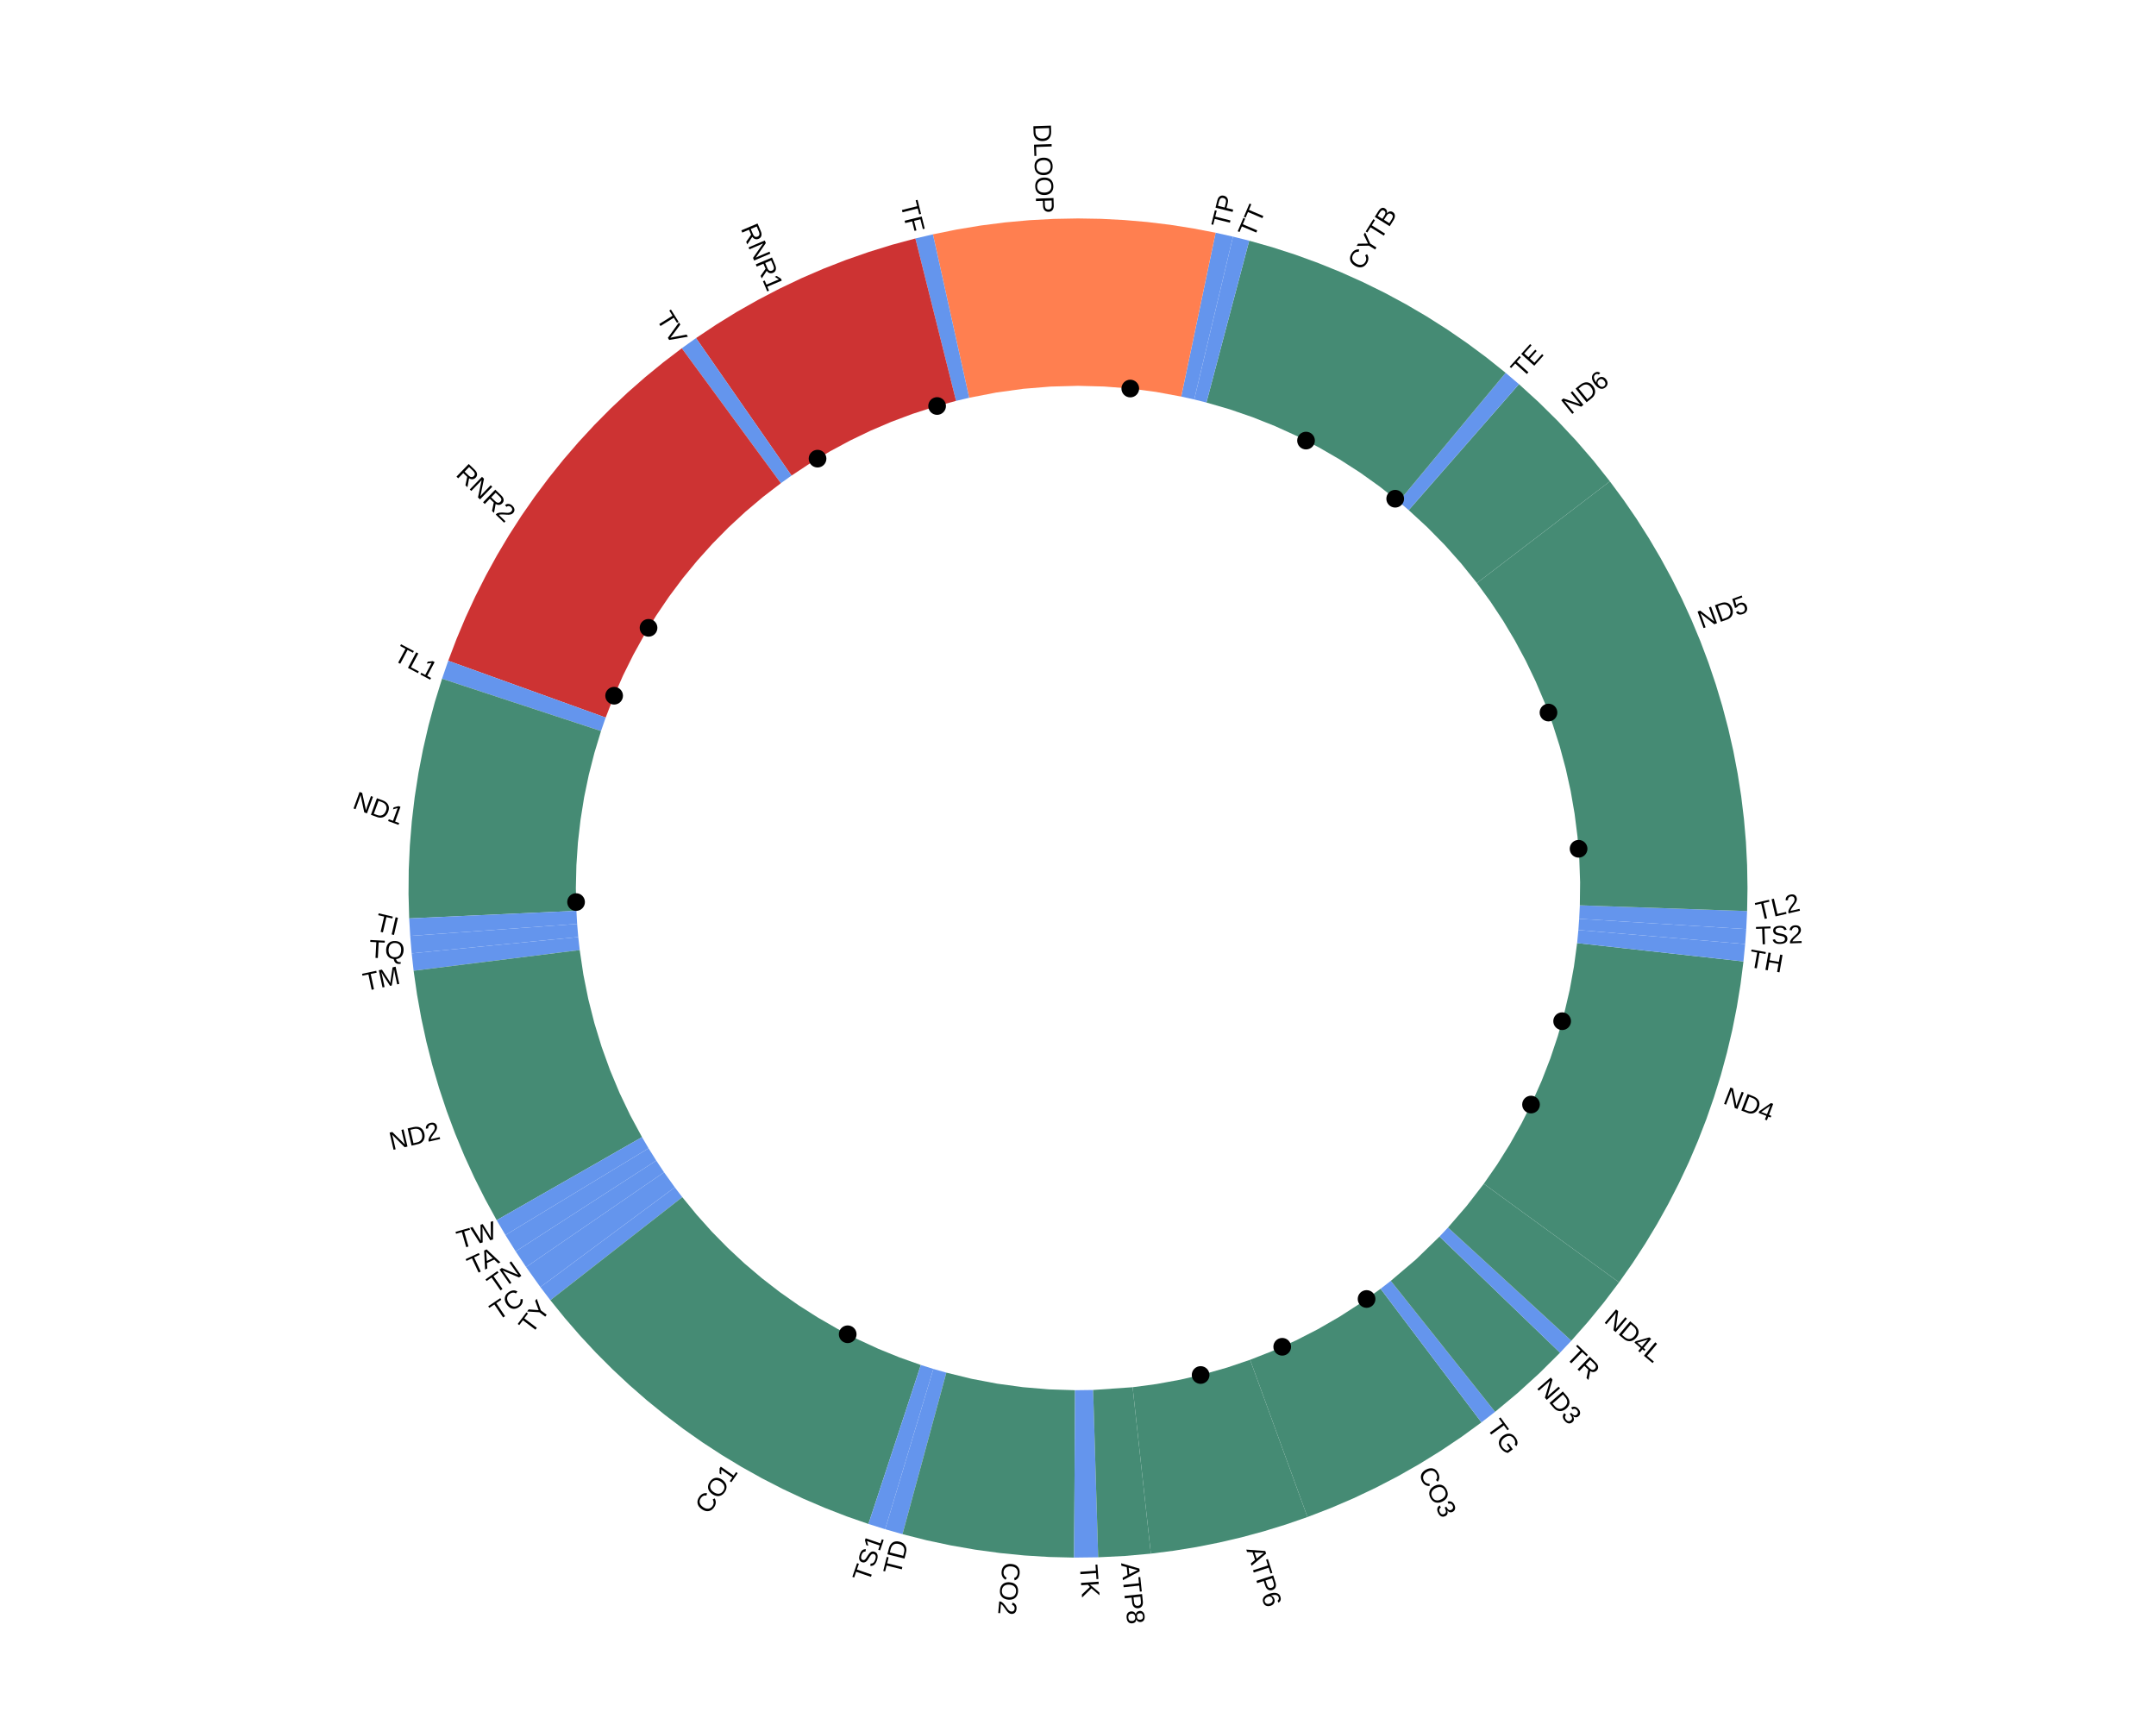
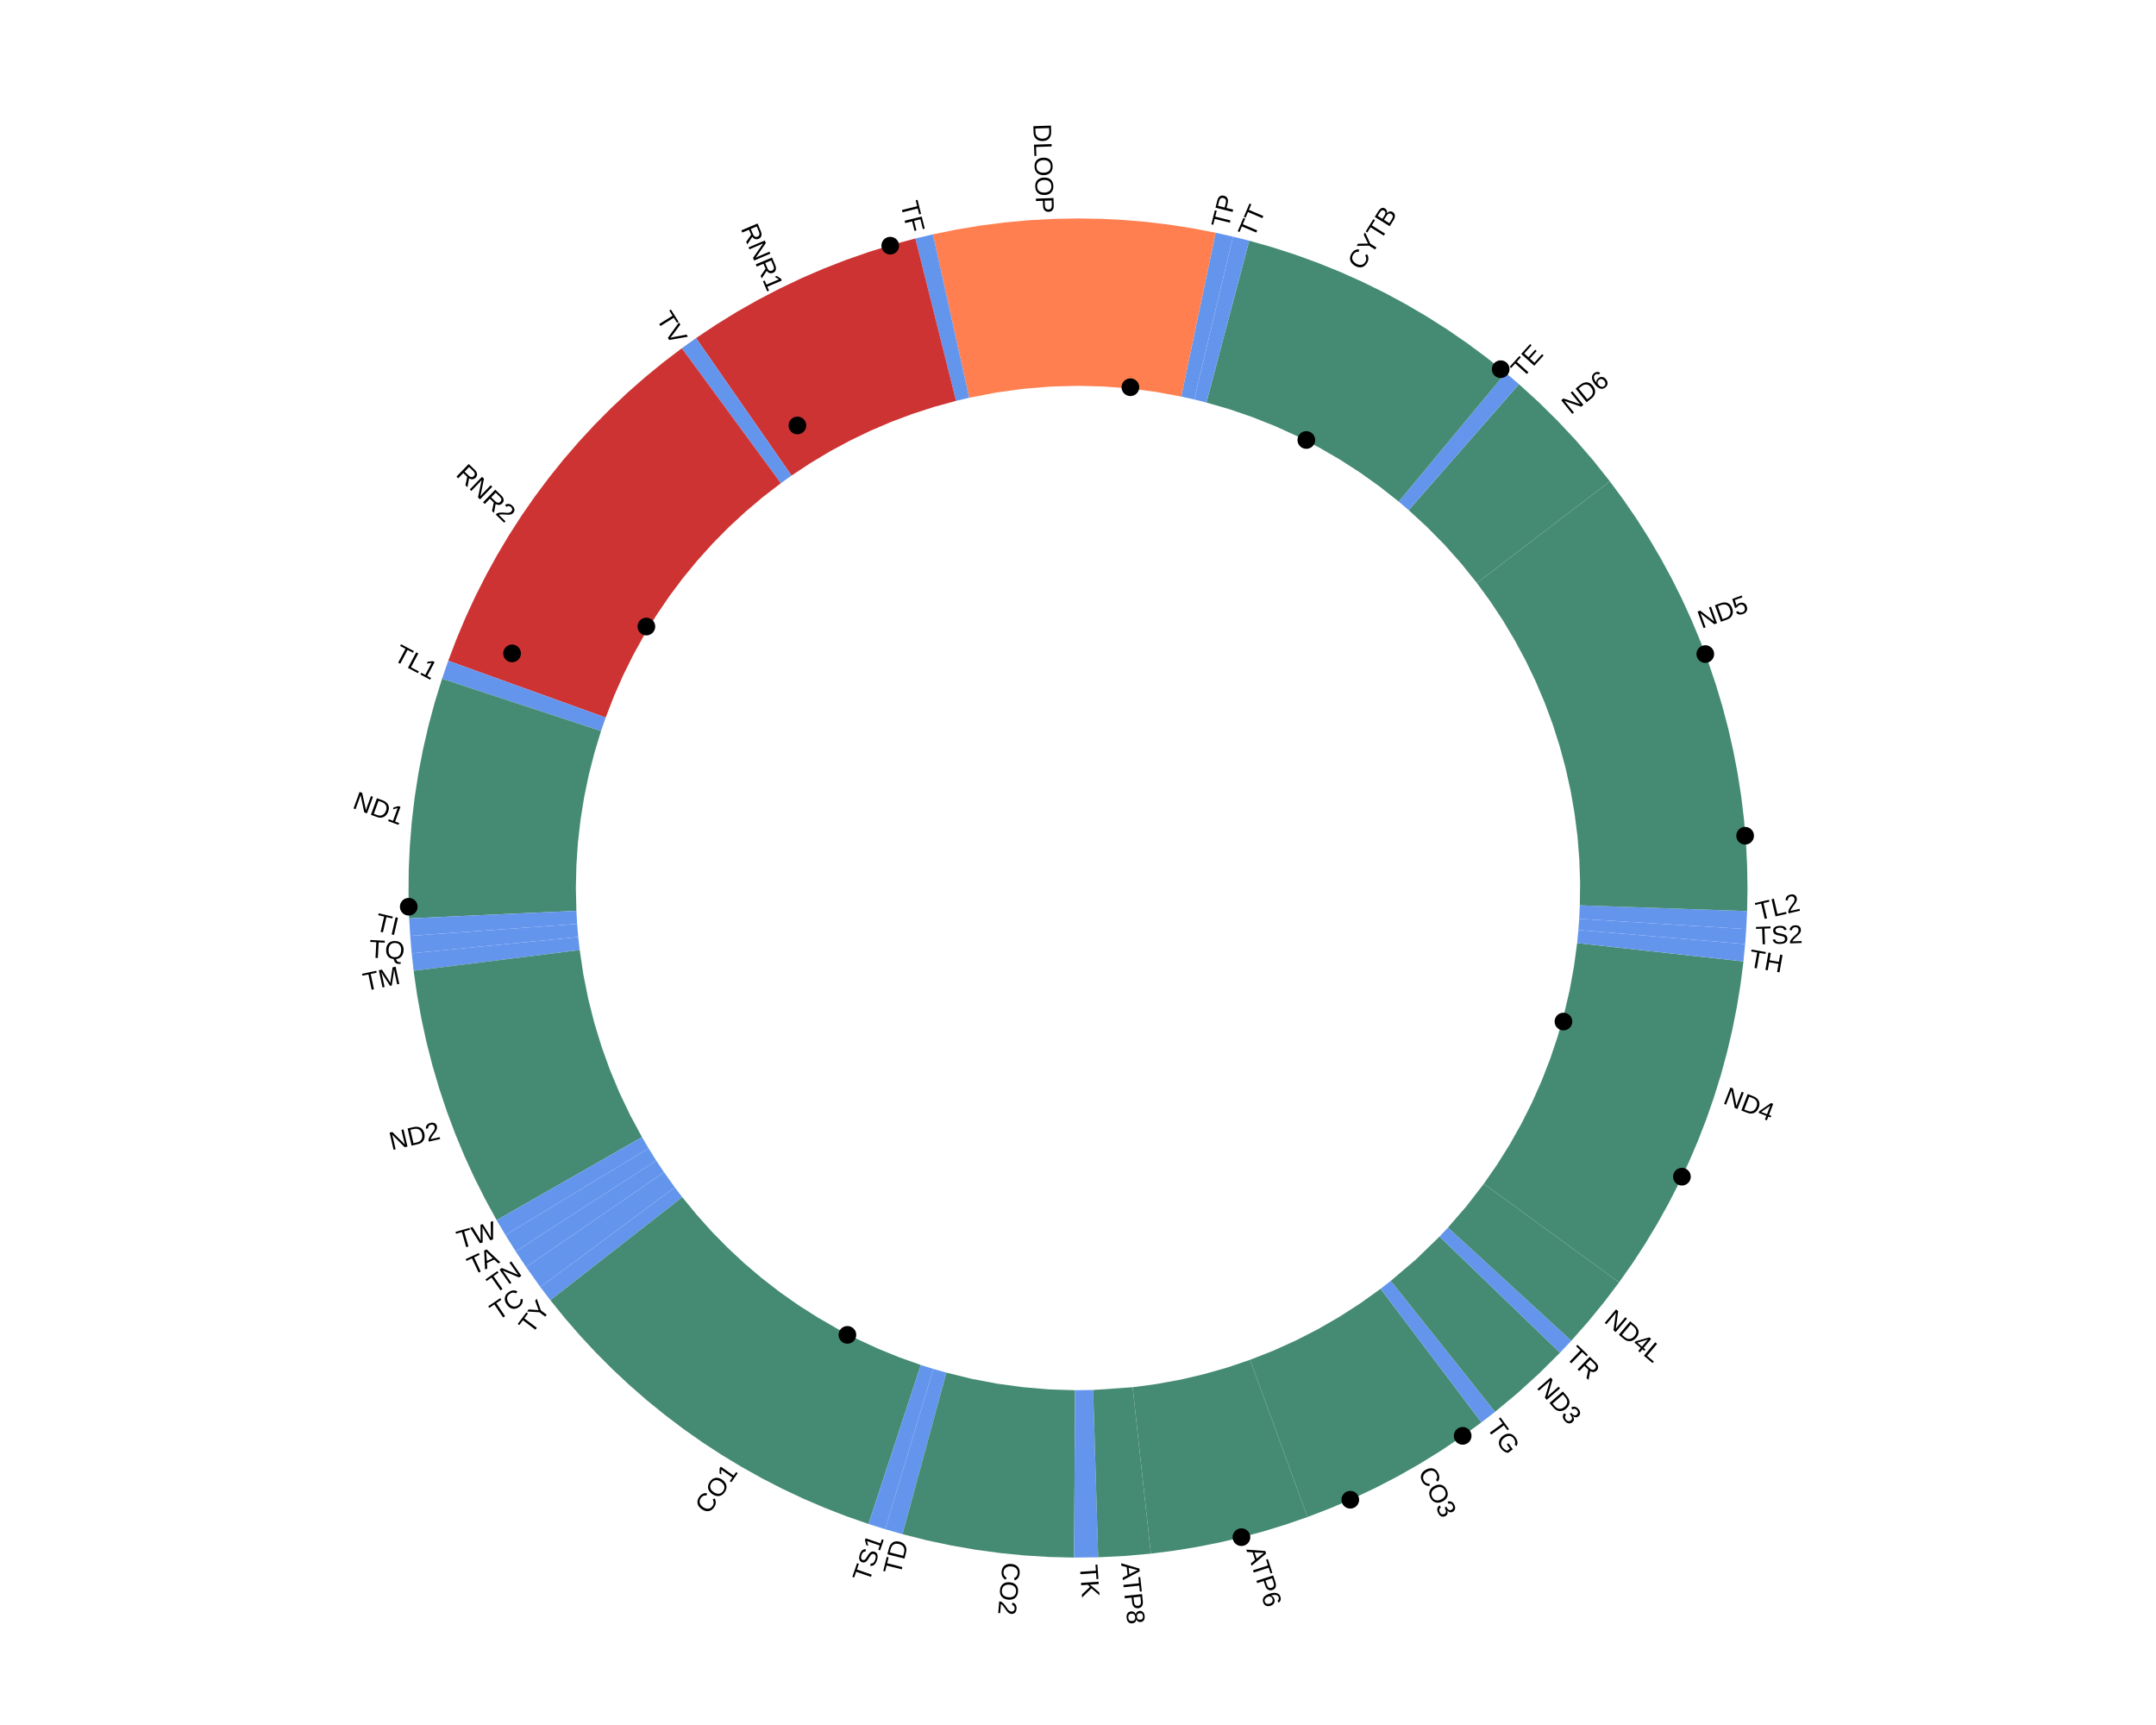
<svg xmlns="http://www.w3.org/2000/svg" viewBox="0 0 720.00 576.00">
  <defs>
    <style type="text/css">
    line, polyline, polygon, path, rect, circle {
      fill: none;
      stroke: #000000;
      stroke-linecap: round;
      stroke-linejoin: round;
      stroke-miterlimit: 10.00;
    }
  </style>
  </defs>
  <rect width="100%" height="100%" style="stroke: none; fill: #FFFFFF;" />
  <defs>
    <clipPath id="cpODAuNTJ8NjM5LjQ4fDU3Ni4wMHwxNy4wNA==">
      <rect x="80.52" y="17.04" width="558.96" height="558.96" />
    </clipPath>
  </defs>
  <polygon points="323.66,132.82 321.93,125.02 320.20,117.23 318.47,109.43 316.74,101.64 315.01,93.84 313.28,86.05 311.55,78.25 319.53,76.63 327.56,75.30 335.63,74.27 343.74,73.53 351.86,73.09 360.00,72.94 360.00,80.92 360.00,88.91 360.00,96.89 360.00,104.88 360.00,112.86 360.00,120.85 360.00,128.83 350.85,129.08 341.72,129.83 332.65,131.08 323.66,132.82 " style="stroke-width: 1.07; stroke: none; fill: #FF7F50;" clip-path="url(#cpODAuNTJ8NjM5LjQ4fDU3Ni4wMHwxNy4wNA==)" />
  <polygon points="319.27,133.86 317.33,126.11 315.39,118.36 313.45,110.62 311.51,102.87 309.57,95.13 307.63,87.38 305.69,79.63 311.55,78.25 313.28,86.05 315.01,93.84 316.74,101.64 318.47,109.43 320.20,117.23 321.93,125.02 323.66,132.82 319.27,133.86 " style="stroke-width: 1.07; stroke: none; fill: #6495ED;" clip-path="url(#cpODAuNTJ8NjM5LjQ4fDU3Ni4wMHwxNy4wNA==)" />
  <polygon points="264.33,158.80 259.78,152.24 255.22,145.68 250.67,139.13 246.11,132.57 241.56,126.01 237.00,119.45 232.44,112.89 239.17,108.40 246.05,104.15 253.09,100.16 260.26,96.42 267.56,92.94 274.98,89.73 282.52,86.79 290.16,84.13 297.88,81.74 305.69,79.63 307.63,87.38 309.57,95.13 311.51,102.87 313.45,110.62 315.39,118.36 317.33,126.11 319.27,133.86 311.96,135.86 304.74,138.20 297.64,140.86 290.67,143.84 283.84,147.13 277.16,150.72 270.66,154.62 264.33,158.80 " style="stroke-width: 1.07; stroke: none; fill: #CD3333;" clip-path="url(#cpODAuNTJ8NjM5LjQ4fDU3Ni4wMHwxNy4wNA==)" />
  <polygon points="260.76,161.35 256.04,154.91 251.31,148.48 246.59,142.04 241.86,135.60 237.14,129.17 232.41,122.73 227.68,116.29 232.44,112.89 237.00,119.45 241.56,126.01 246.11,132.57 250.67,139.13 255.22,145.68 259.78,152.24 264.33,158.80 260.76,161.35 " style="stroke-width: 1.07; stroke: none; fill: #6495ED;" clip-path="url(#cpODAuNTJ8NjM5LjQ4fDU3Ni4wMHwxNy4wNA==)" />
  <polygon points="202.27,239.60 194.76,236.89 187.25,234.18 179.74,231.47 172.22,228.76 164.71,226.05 157.20,223.34 149.69,220.63 152.46,213.36 155.47,206.20 158.74,199.14 162.25,192.20 165.99,185.39 169.97,178.71 174.18,172.17 178.62,165.79 183.28,159.56 188.14,153.50 193.22,147.61 198.50,141.90 203.97,136.38 209.63,131.05 215.48,125.92 221.50,121.00 227.68,116.29 232.41,122.73 237.14,129.17 241.86,135.60 246.59,142.04 251.31,148.48 256.04,154.91 260.76,161.35 254.72,166.00 248.90,170.92 243.30,176.10 237.95,181.53 232.85,187.20 228.01,193.09 223.44,199.20 219.16,205.51 215.17,212.01 211.48,218.68 208.09,225.51 205.02,232.49 202.27,239.60 " style="stroke-width: 1.07; stroke: none; fill: #CD3333;" clip-path="url(#cpODAuNTJ8NjM5LjQ4fDU3Ni4wMHwxNy4wNA==)" />
  <polygon points="200.71,244.11 193.13,241.61 185.54,239.12 177.96,236.62 170.37,234.13 162.79,231.63 155.20,229.14 147.62,226.64 149.69,220.63 157.20,223.34 164.71,226.05 172.22,228.76 179.74,231.47 187.25,234.18 194.76,236.89 202.27,239.60 200.71,244.11 " style="stroke-width: 1.07; stroke: none; fill: #6495ED;" clip-path="url(#cpODAuNTJ8NjM5LjQ4fDU3Ni4wMHwxNy4wNA==)" />
  <polygon points="192.49,304.13 184.51,304.50 176.53,304.86 168.55,305.22 160.58,305.58 152.60,305.95 144.62,306.31 136.65,306.67 136.43,298.55 136.50,290.43 136.87,282.32 137.53,274.22 138.49,266.16 139.74,258.13 141.28,250.16 143.11,242.24 145.22,234.40 147.62,226.64 155.20,229.14 162.79,231.63 170.37,234.13 177.96,236.62 185.54,239.12 193.13,241.61 200.71,244.11 198.50,251.40 196.62,258.77 195.07,266.23 193.87,273.75 193.00,281.31 192.49,288.91 192.31,296.52 192.49,304.13 " style="stroke-width: 1.07; stroke: none; fill: #458B74;" clip-path="url(#cpODAuNTJ8NjM5LjQ4fDU3Ni4wMHwxNy4wNA==)" />
  <polygon points="192.74,308.51 184.78,309.08 176.81,309.66 168.85,310.23 160.88,310.80 152.92,311.37 144.95,311.94 136.99,312.51 136.65,306.67 144.62,306.31 152.60,305.95 160.58,305.58 168.55,305.22 176.53,304.86 184.51,304.50 192.49,304.13 192.74,308.51 " style="stroke-width: 1.07; stroke: none; fill: #6495ED;" clip-path="url(#cpODAuNTJ8NjM5LjQ4fDU3Ni4wMHwxNy4wNA==)" />
  <polygon points="193.11,312.89 185.17,313.66 177.22,314.44 169.27,315.22 161.32,316.00 153.38,316.78 145.43,317.56 137.48,318.34 136.99,312.51 144.95,311.94 152.92,311.37 160.88,310.80 168.85,310.23 176.81,309.66 184.78,309.08 192.74,308.51 193.11,312.89 " style="stroke-width: 1.07; stroke: none; fill: #6495ED;" clip-path="url(#cpODAuNTJ8NjM5LjQ4fDU3Ni4wMHwxNy4wNA==)" />
  <polygon points="193.60,317.25 185.67,318.23 177.75,319.22 169.83,320.21 161.90,321.19 153.98,322.18 146.05,323.17 138.13,324.15 137.48,318.34 145.43,317.56 153.38,316.78 161.32,316.00 169.27,315.22 177.22,314.44 185.17,313.66 193.11,312.89 193.60,317.25 " style="stroke-width: 1.07; stroke: none; fill: #6495ED;" clip-path="url(#cpODAuNTJ8NjM5LjQ4fDU3Ni4wMHwxNy4wNA==)" />
  <polygon points="214.40,379.70 207.46,383.66 200.53,387.63 193.60,391.59 186.66,395.55 179.73,399.51 172.80,403.47 165.86,407.43 162.01,400.39 158.40,393.21 155.06,385.91 151.98,378.49 149.17,370.96 146.64,363.35 144.37,355.64 142.39,347.86 140.69,340.01 139.27,332.10 138.13,324.15 146.05,323.17 153.98,322.18 161.90,321.19 169.83,320.21 177.75,319.22 185.67,318.23 193.60,317.25 194.82,325.44 196.45,333.56 198.48,341.59 200.90,349.51 203.71,357.30 206.90,364.94 210.47,372.41 214.40,379.70 " style="stroke-width: 1.07; stroke: none; fill: #458B74;" clip-path="url(#cpODAuNTJ8NjM5LjQ4fDU3Ni4wMHwxNy4wNA==)" />
  <polygon points="216.59,383.43 209.76,387.57 202.93,391.71 196.10,395.84 189.28,399.98 182.45,404.12 175.62,408.26 168.79,412.40 165.86,407.43 172.80,403.47 179.73,399.51 186.66,395.55 193.60,391.59 200.53,387.63 207.46,383.66 214.40,379.70 216.59,383.43 " style="stroke-width: 1.07; stroke: none; fill: #6495ED;" clip-path="url(#cpODAuNTJ8NjM5LjQ4fDU3Ni4wMHwxNy4wNA==)" />
  <polygon points="219.16,387.53 212.45,391.86 205.74,396.19 199.03,400.53 192.33,404.86 185.62,409.19 178.91,413.53 172.21,417.86 168.79,412.40 175.62,408.26 182.45,404.12 189.28,399.98 196.10,395.84 202.93,391.71 209.76,387.57 216.59,383.43 219.16,387.53 " style="stroke-width: 1.07; stroke: none; fill: #6495ED;" clip-path="url(#cpODAuNTJ8NjM5LjQ4fDU3Ni4wMHwxNy4wNA==)" />
  <polygon points="221.76,391.44 215.18,395.96 208.60,400.48 202.02,405.00 195.43,409.52 188.85,414.04 182.27,418.56 175.69,423.08 172.21,417.86 178.91,413.53 185.62,409.19 192.33,404.86 199.03,400.53 205.74,396.19 212.45,391.86 219.16,387.53 221.76,391.44 " style="stroke-width: 1.07; stroke: none; fill: #6495ED;" clip-path="url(#cpODAuNTJ8NjM5LjQ4fDU3Ni4wMHwxNy4wNA==)" />
  <polygon points="225.35,396.46 218.94,401.22 212.52,405.98 206.11,410.74 199.70,415.50 193.29,420.26 186.88,425.02 180.46,429.77 175.69,423.08 182.27,418.56 188.85,414.04 195.43,409.52 202.02,405.00 208.60,400.48 215.18,395.96 221.76,391.44 225.35,396.46 " style="stroke-width: 1.07; stroke: none; fill: #6495ED;" clip-path="url(#cpODAuNTJ8NjM5LjQ4fDU3Ni4wMHwxNy4wNA==)" />
  <polygon points="227.85,399.75 221.56,404.67 215.27,409.58 208.97,414.50 202.68,419.41 196.39,424.33 190.10,429.24 183.80,434.16 180.46,429.77 186.88,425.02 193.29,420.26 199.70,415.50 206.11,410.74 212.52,405.98 218.94,401.22 225.35,396.46 227.85,399.75 " style="stroke-width: 1.07; stroke: none; fill: #6495ED;" clip-path="url(#cpODAuNTJ8NjM5LjQ4fDU3Ni4wMHwxNy4wNA==)" />
  <polygon points="307.51,455.78 305.01,463.37 302.52,470.95 300.02,478.53 297.52,486.12 295.02,493.70 292.52,501.29 290.02,508.87 282.70,506.32 275.48,503.51 268.35,500.46 261.34,497.16 254.45,493.62 247.68,489.84 241.05,485.83 234.56,481.60 228.22,477.14 222.04,472.46 216.02,467.58 210.18,462.48 204.52,457.19 199.04,451.71 193.76,446.03 188.68,440.18 183.80,434.16 190.10,429.24 196.39,424.33 202.68,419.41 208.97,414.50 215.27,409.58 221.56,404.67 227.85,399.75 232.67,405.63 237.74,411.29 243.07,416.71 248.63,421.89 254.43,426.81 260.44,431.46 266.66,435.83 273.07,439.91 279.65,443.71 286.41,447.20 293.31,450.38 300.35,453.24 307.51,455.78 " style="stroke-width: 1.07; stroke: none; fill: #458B74;" clip-path="url(#cpODAuNTJ8NjM5LjQ4fDU3Ni4wMHwxNy4wNA==)" />
  <polygon points="311.70,457.10 309.40,464.75 307.10,472.39 304.80,480.04 302.50,487.69 300.20,495.33 297.90,502.98 295.60,510.63 290.02,508.87 292.52,501.29 295.02,493.70 297.52,486.12 300.02,478.53 302.52,470.95 305.01,463.37 307.51,455.78 311.70,457.10 " style="stroke-width: 1.07; stroke: none; fill: #6495ED;" clip-path="url(#cpODAuNTJ8NjM5LjQ4fDU3Ni4wMHwxNy4wNA==)" />
  <polygon points="316.04,458.34 313.95,466.05 311.85,473.76 309.76,481.46 307.67,489.17 305.57,496.87 303.48,504.58 301.39,512.28 295.60,510.63 297.90,502.98 300.20,495.33 302.50,487.69 304.80,480.04 307.10,472.39 309.40,464.75 311.70,457.10 316.04,458.34 " style="stroke-width: 1.07; stroke: none; fill: #6495ED;" clip-path="url(#cpODAuNTJ8NjM5LjQ4fDU3Ni4wMHwxNy4wNA==)" />
  <polygon points="359.01,464.21 358.97,472.19 358.92,480.18 358.87,488.16 358.83,496.15 358.78,504.13 358.73,512.12 358.69,520.10 350.40,519.90 342.14,519.39 333.89,518.57 325.68,517.45 317.52,516.03 309.42,514.31 301.39,512.28 303.48,504.58 305.57,496.87 307.67,489.17 309.76,481.46 311.85,473.76 313.95,466.05 316.04,458.34 324.49,460.41 333.03,462.03 341.65,463.20 350.32,463.93 359.01,464.21 " style="stroke-width: 1.07; stroke: none; fill: #458B74;" clip-path="url(#cpODAuNTJ8NjM5LjQ4fDU3Ni4wMHwxNy4wNA==)" />
  <polygon points="365.05,464.13 365.30,472.11 365.54,480.10 365.78,488.08 366.02,496.06 366.26,504.04 366.50,512.02 366.74,520.00 358.69,520.10 358.73,512.12 358.78,504.13 358.83,496.15 358.87,488.16 358.92,480.18 358.97,472.19 359.01,464.21 365.05,464.13 " style="stroke-width: 1.07; stroke: none; fill: #6495ED;" clip-path="url(#cpODAuNTJ8NjM5LjQ4fDU3Ni4wMHwxNy4wNA==)" />
  <polygon points="378.25,463.21 379.11,471.15 379.98,479.09 380.85,487.03 381.72,494.96 382.59,502.90 383.46,510.84 384.33,518.78 375.55,519.56 366.74,520.00 366.50,512.02 366.26,504.04 366.02,496.06 365.78,488.08 365.54,480.10 365.30,472.11 365.05,464.13 378.25,463.21 " style="stroke-width: 1.07; stroke: none; fill: #458B74;" clip-path="url(#cpODAuNTJ8NjM5LjQ4fDU3Ni4wMHwxNy4wNA==)" />
  <polygon points="417.47,454.05 420.21,461.55 422.95,469.06 425.68,476.56 428.42,484.06 431.16,491.56 433.89,499.06 436.63,506.56 429.36,509.07 422.01,511.33 414.58,513.34 407.09,515.09 399.55,516.58 391.96,517.81 384.33,518.78 383.46,510.84 382.59,502.90 381.72,494.96 380.85,487.03 379.98,479.09 379.11,471.15 378.25,463.21 386.25,462.14 394.19,460.69 402.06,458.85 409.82,456.64 417.47,454.05 " style="stroke-width: 1.07; stroke: none; fill: #458B74;" clip-path="url(#cpODAuNTJ8NjM5LjQ4fDU3Ni4wMHwxNy4wNA==)" />
  <polygon points="461.05,430.34 465.86,436.72 470.67,443.09 475.48,449.46 480.29,455.83 485.11,462.21 489.92,468.58 494.73,474.95 488.02,479.83 481.13,484.45 474.07,488.82 466.86,492.92 459.49,496.75 452.00,500.30 444.37,503.57 436.63,506.56 433.89,499.06 431.16,491.56 428.42,484.06 425.68,476.56 422.95,469.06 420.21,461.55 417.47,454.05 425.19,451.02 432.76,447.60 440.14,443.82 447.33,439.67 454.30,435.18 461.05,430.34 " style="stroke-width: 1.07; stroke: none; fill: #458B74;" clip-path="url(#cpODAuNTJ8NjM5LjQ4fDU3Ni4wMHwxNy4wNA==)" />
  <polygon points="464.46,427.69 469.44,433.94 474.41,440.19 479.39,446.43 484.36,452.68 489.34,458.93 494.31,465.17 499.29,471.42 494.73,474.95 489.92,468.58 485.11,462.21 480.29,455.83 475.48,449.46 470.67,443.09 465.86,436.72 461.05,430.34 464.46,427.69 " style="stroke-width: 1.07; stroke: none; fill: #6495ED;" clip-path="url(#cpODAuNTJ8NjM5LjQ4fDU3Ni4wMHwxNy4wNA==)" />
  <polygon points="480.73,412.90 486.48,418.44 492.23,423.98 497.97,429.52 503.72,435.07 509.47,440.61 515.22,446.15 520.97,451.69 514.03,458.58 506.80,465.16 499.29,471.42 494.31,465.17 489.34,458.93 484.36,452.68 479.39,446.43 474.41,440.19 469.44,433.94 464.46,427.69 472.84,420.56 480.73,412.90 " style="stroke-width: 1.07; stroke: none; fill: #458B74;" clip-path="url(#cpODAuNTJ8NjM5LjQ4fDU3Ni4wMHwxNy4wNA==)" />
  <polygon points="483.56,409.89 489.44,415.29 495.33,420.68 501.21,426.08 507.09,431.48 512.98,436.88 518.86,442.28 524.75,447.68 520.97,451.69 515.22,446.15 509.47,440.61 503.72,435.07 497.97,429.52 492.23,423.98 486.48,418.44 480.73,412.90 483.56,409.89 " style="stroke-width: 1.07; stroke: none; fill: #6495ED;" clip-path="url(#cpODAuNTJ8NjM5LjQ4fDU3Ni4wMHwxNy4wNA==)" />
  <polygon points="495.52,395.28 501.97,399.99 508.42,404.69 514.88,409.39 521.33,414.09 527.78,418.80 534.24,423.50 540.69,428.20 535.62,434.89 530.30,441.39 524.75,447.68 518.86,442.28 512.98,436.88 507.09,431.48 501.21,426.08 495.33,420.68 489.44,415.29 483.56,409.89 489.74,402.75 495.52,395.28 " style="stroke-width: 1.07; stroke: none; fill: #458B74;" clip-path="url(#cpODAuNTJ8NjM5LjQ4fDU3Ni4wMHwxNy4wNA==)" />
  <polygon points="526.68,314.91 534.61,315.78 542.55,316.66 550.49,317.54 558.42,318.41 566.36,319.29 574.30,320.16 582.23,321.04 581.25,328.72 580.00,336.37 578.49,343.97 576.71,351.52 574.68,358.99 572.38,366.39 569.84,373.71 567.03,380.94 563.99,388.06 560.69,395.07 557.15,401.97 553.38,408.74 549.38,415.37 545.15,421.86 540.69,428.20 534.24,423.50 527.78,418.80 521.33,414.09 514.88,409.39 508.42,404.69 501.97,399.99 495.52,395.28 500.03,388.77 504.23,382.05 508.11,375.14 511.66,368.06 514.87,360.81 517.74,353.42 520.25,345.90 522.40,338.28 524.20,330.56 525.62,322.76 526.68,314.91 " style="stroke-width: 1.07; stroke: none; fill: #458B74;" clip-path="url(#cpODAuNTJ8NjM5LjQ4fDU3Ni4wMHwxNy4wNA==)" />
  <polygon points="527.10,310.54 535.06,311.21 543.01,311.88 550.97,312.54 558.93,313.21 566.89,313.88 574.84,314.55 582.80,315.22 582.23,321.04 574.30,320.16 566.36,319.29 558.42,318.41 550.49,317.54 542.55,316.66 534.61,315.78 526.68,314.91 527.10,310.54 " style="stroke-width: 1.07; stroke: none; fill: #6495ED;" clip-path="url(#cpODAuNTJ8NjM5LjQ4fDU3Ni4wMHwxNy4wNA==)" />
  <polygon points="527.37,306.80 535.34,307.29 543.31,307.78 551.28,308.27 559.25,308.76 567.22,309.25 575.19,309.74 583.16,310.23 582.80,315.22 574.84,314.55 566.89,313.88 558.93,313.21 550.97,312.54 543.01,311.88 535.06,311.21 527.10,310.54 527.37,306.80 " style="stroke-width: 1.07; stroke: none; fill: #6495ED;" clip-path="url(#cpODAuNTJ8NjM5LjQ4fDU3Ni4wMHwxNy4wNA==)" />
  <polygon points="527.59,302.29 535.57,302.57 543.55,302.84 551.53,303.11 559.51,303.39 567.49,303.66 575.47,303.94 583.45,304.21 583.16,310.23 575.19,309.74 567.22,309.25 559.25,308.76 551.28,308.27 543.31,307.78 535.34,307.29 527.37,306.80 527.59,302.29 " style="stroke-width: 1.07; stroke: none; fill: #6495ED;" clip-path="url(#cpODAuNTJ8NjM5LjQ4fDU3Ni4wMHwxNy4wNA==)" />
  <polygon points="493.22,194.68 499.56,189.83 505.90,184.98 512.25,180.13 518.59,175.28 524.93,170.43 531.28,165.58 537.62,160.73 542.18,166.91 546.53,173.24 550.65,179.72 554.55,186.34 558.22,193.09 561.66,199.96 564.85,206.94 567.81,214.03 570.52,221.22 572.98,228.50 575.19,235.85 577.15,243.28 578.85,250.77 580.29,258.31 581.48,265.90 582.40,273.53 583.06,281.18 583.45,288.85 583.58,296.53 583.45,304.21 575.47,303.94 567.49,303.66 559.51,303.39 551.53,303.11 543.55,302.84 535.57,302.57 527.59,302.29 527.68,294.61 527.41,286.93 526.80,279.28 525.83,271.66 524.52,264.09 522.86,256.59 520.86,249.17 518.53,241.86 515.86,234.65 512.86,227.58 509.54,220.65 505.91,213.89 501.98,207.29 497.74,200.88 493.22,194.68 " style="stroke-width: 1.07; stroke: none; fill: #458B74;" clip-path="url(#cpODAuNTJ8NjM5LjQ4fDU3Ni4wMHwxNy4wNA==)" />
  <polygon points="470.44,170.34 475.70,164.33 480.96,158.32 486.22,152.32 491.48,146.31 496.74,140.30 502.00,134.29 507.26,128.28 513.84,134.28 520.17,140.53 526.26,147.03 532.08,153.76 537.62,160.73 531.28,165.58 524.93,170.43 518.59,175.28 512.25,180.13 505.90,184.98 499.56,189.83 493.22,194.68 487.98,188.17 482.44,181.94 476.58,175.99 470.44,170.34 " style="stroke-width: 1.07; stroke: none; fill: #458B74;" clip-path="url(#cpODAuNTJ8NjM5LjQ4fDU3Ni4wMHwxNy4wNA==)" />
  <polygon points="467.10,167.49 472.20,161.35 477.30,155.21 482.40,149.06 487.50,142.92 492.60,136.77 497.71,130.63 502.81,124.49 507.26,128.28 502.00,134.29 496.74,140.30 491.48,146.31 486.22,152.32 480.96,158.32 475.70,164.33 470.44,170.34 467.10,167.49 " style="stroke-width: 1.07; stroke: none; fill: #6495ED;" clip-path="url(#cpODAuNTJ8NjM5LjQ4fDU3Ni4wMHwxNy4wNA==)" />
  <polygon points="402.89,134.41 404.93,126.69 406.97,118.97 409.01,111.25 411.05,103.53 413.10,95.81 415.14,88.09 417.18,80.37 424.96,82.58 432.66,85.07 440.26,87.84 447.76,90.88 455.14,94.19 462.40,97.76 469.52,101.60 476.50,105.69 483.33,110.03 489.99,114.61 496.49,119.43 502.81,124.49 497.71,130.63 492.60,136.77 487.50,142.92 482.40,149.06 477.30,155.21 472.20,161.35 467.10,167.49 460.76,162.48 454.18,157.78 447.37,153.40 440.37,149.35 433.18,145.64 425.82,142.29 418.30,139.30 410.65,136.67 402.89,134.41 " style="stroke-width: 1.07; stroke: none; fill: #458B74;" clip-path="url(#cpODAuNTJ8NjM5LjQ4fDU3Ni4wMHwxNy4wNA==)" />
  <polygon points="398.82,133.39 400.66,125.62 402.51,117.85 404.36,110.08 406.21,102.31 408.06,94.55 409.91,86.78 411.75,79.01 417.18,80.37 415.14,88.09 413.10,95.81 411.05,103.53 409.01,111.25 406.97,118.97 404.93,126.69 402.89,134.41 398.82,133.39 " style="stroke-width: 1.07; stroke: none; fill: #6495ED;" clip-path="url(#cpODAuNTJ8NjM5LjQ4fDU3Ni4wMHwxNy4wNA==)" />
  <polygon points="394.47,132.42 396.11,124.60 397.76,116.79 399.40,108.97 401.04,101.16 402.68,93.34 404.32,85.53 405.96,77.71 411.75,79.01 409.91,86.78 408.06,94.55 406.21,102.31 404.36,110.08 402.51,117.85 400.66,125.62 398.82,133.39 394.47,132.42 " style="stroke-width: 1.07; stroke: none; fill: #6495ED;" clip-path="url(#cpODAuNTJ8NjM5LjQ4fDU3Ni4wMHwxNy4wNA==)" />
  <polygon points="360.00,128.83 360.00,120.85 360.00,112.86 360.00,104.88 360.00,96.89 360.00,88.91 360.00,80.92 360.00,72.94 367.71,73.07 375.42,73.47 383.11,74.13 390.76,75.06 398.39,76.26 405.96,77.71 404.32,85.53 402.68,93.34 401.04,101.16 399.40,108.97 397.76,116.79 396.11,124.60 394.47,132.42 385.94,130.85 377.33,129.73 368.68,129.06 360.00,128.83 " style="stroke-width: 1.07; stroke: none; fill: #FF7F50;" clip-path="url(#cpODAuNTJ8NjM5LjQ4fDU3Ni4wMHwxNy4wNA==)" />
  <g clip-path="url(#cpODAuNTJ8NjM5LjQ4fDU3Ni4wMHwxNy4wNA==)">
    <text transform="translate(345.07,41.44) rotate(88)" style="font-size: 8.54px; font-family: Liberation Sans;" textLength="29.88px" lengthAdjust="spacingAndGlyphs">DLOOP</text>
  </g>
  <g clip-path="url(#cpODAuNTJ8NjM5LjQ4fDU3Ni4wMHwxNy4wNA==)">
    <text transform="translate(300.67,67.97) rotate(76)" style="font-size: 8.54px; font-family: Liberation Sans;" textLength="10.44px" lengthAdjust="spacingAndGlyphs">TF</text>
  </g>
  <g clip-path="url(#cpODAuNTJ8NjM5LjQ4fDU3Ni4wMHwxNy4wNA==)">
    <text transform="translate(247.30,76.28) rotate(67)" style="font-size: 8.54px; font-family: Liberation Sans;" textLength="23.22px" lengthAdjust="spacingAndGlyphs">RNR1</text>
  </g>
  <g clip-path="url(#cpODAuNTJ8NjM5LjQ4fDU3Ni4wMHwxNy4wNA==)">
    <text transform="translate(218.98,106.32) rotate(58)" style="font-size: 8.54px; font-family: Liberation Sans;" textLength="10.91px" lengthAdjust="spacingAndGlyphs">TV</text>
  </g>
  <g clip-path="url(#cpODAuNTJ8NjM5LjQ4fDU3Ni4wMHwxNy4wNA==)">
    <text transform="translate(151.94,158.67) rotate(44)" style="font-size: 8.54px; font-family: Liberation Sans;" textLength="23.22px" lengthAdjust="spacingAndGlyphs">RNR2</text>
  </g>
  <g clip-path="url(#cpODAuNTJ8NjM5LjQ4fDU3Ni4wMHwxNy4wNA==)">
    <text transform="translate(131.01,220.23) rotate(28)" style="font-size: 8.54px; font-family: Liberation Sans;" textLength="14.72px" lengthAdjust="spacingAndGlyphs">TL1</text>
  </g>
  <g clip-path="url(#cpODAuNTJ8NjM5LjQ4fDU3Ni4wMHwxNy4wNA==)">
    <text transform="translate(117.41,269.72) rotate(20)" style="font-size: 8.54px; font-family: Liberation Sans;" textLength="17.06px" lengthAdjust="spacingAndGlyphs">ND1</text>
  </g>
  <g clip-path="url(#cpODAuNTJ8NjM5LjQ4fDU3Ni4wMHwxNy4wNA==)">
    <text transform="translate(124.95,310.66) rotate(13)" style="font-size: 8.54px; font-family: Liberation Sans;" textLength="7.59px" lengthAdjust="spacingAndGlyphs">TI</text>
  </g>
  <g clip-path="url(#cpODAuNTJ8NjM5LjQ4fDU3Ni4wMHwxNy4wNA==)">
    <text transform="translate(123.18,319.73) rotate(3)" style="font-size: 8.54px; font-family: Liberation Sans;" textLength="11.86px" lengthAdjust="spacingAndGlyphs">TQ</text>
  </g>
  <g clip-path="url(#cpODAuNTJ8NjM5LjQ4fDU3Ni4wMHwxNy4wNA==)">
    <text transform="translate(121.95,330.96) rotate(-12)" style="font-size: 8.54px; font-family: Liberation Sans;" textLength="12.33px" lengthAdjust="spacingAndGlyphs">TM</text>
  </g>
  <g clip-path="url(#cpODAuNTJ8NjM5LjQ4fDU3Ni4wMHwxNy4wNA==)">
    <text transform="translate(130.75,384.08) rotate(-13)" style="font-size: 8.54px; font-family: Liberation Sans;" textLength="17.06px" lengthAdjust="spacingAndGlyphs">ND2</text>
  </g>
  <g clip-path="url(#cpODAuNTJ8NjM5LjQ4fDU3Ni4wMHwxNy4wNA==)">
    <text transform="translate(153.56,417.05) rotate(-16)" style="font-size: 8.54px; font-family: Liberation Sans;" textLength="13.27px" lengthAdjust="spacingAndGlyphs">TW</text>
  </g>
  <g clip-path="url(#cpODAuNTJ8NjM5LjQ4fDU3Ni4wMHwxNy4wNA==)">
    <text transform="translate(157.82,425.86) rotate(-25)" style="font-size: 8.54px; font-family: Liberation Sans;" textLength="10.27px" lengthAdjust="spacingAndGlyphs">TA</text>
  </g>
  <g clip-path="url(#cpODAuNTJ8NjM5LjQ4fDU3Ni4wMHwxNy4wNA==)">
    <text transform="translate(165.35,432.14) rotate(-35)" style="font-size: 8.54px; font-family: Liberation Sans;" textLength="11.38px" lengthAdjust="spacingAndGlyphs">TN</text>
  </g>
  <g clip-path="url(#cpODAuNTJ8NjM5LjQ4fDU3Ni4wMHwxNy4wNA==)">
    <text transform="translate(166.18,441.16) rotate(-34)" style="font-size: 8.54px; font-family: Liberation Sans;" textLength="11.38px" lengthAdjust="spacingAndGlyphs">TC</text>
  </g>
  <g clip-path="url(#cpODAuNTJ8NjM5LjQ4fDU3Ni4wMHwxNy4wNA==)">
    <text transform="translate(177.47,445.77) rotate(-53)" style="font-size: 8.54px; font-family: Liberation Sans;" textLength="10.91px" lengthAdjust="spacingAndGlyphs">TY</text>
  </g>
  <g clip-path="url(#cpODAuNTJ8NjM5LjQ4fDU3Ni4wMHwxNy4wNA==)">
    <text transform="translate(236.51,505.97) rotate(-55)" style="font-size: 8.54px; font-family: Liberation Sans;" textLength="17.55px" lengthAdjust="spacingAndGlyphs">CO1</text>
  </g>
  <g clip-path="url(#cpODAuNTJ8NjM5LjQ4fDU3Ni4wMHwxNy4wNA==)">
    <text transform="translate(290.14,528.63) rotate(-71)" style="font-size: 8.54px; font-family: Liberation Sans;" textLength="15.66px" lengthAdjust="spacingAndGlyphs">TS1</text>
  </g>
  <g clip-path="url(#cpODAuNTJ8NjM5LjQ4fDU3Ni4wMHwxNy4wNA==)">
    <text transform="translate(300.62,526.17) rotate(-76)" style="font-size: 8.54px; font-family: Liberation Sans;" textLength="11.38px" lengthAdjust="spacingAndGlyphs">TD</text>
  </g>
  <g clip-path="url(#cpODAuNTJ8NjM5LjQ4fDU3Ni4wMHwxNy4wNA==)">
    <text transform="translate(334.85,521.54) rotate(95)" style="font-size: 8.54px; font-family: Liberation Sans;" textLength="17.55px" lengthAdjust="spacingAndGlyphs">CO2</text>
  </g>
  <g clip-path="url(#cpODAuNTJ8NjM5LjQ4fDU3Ni4wMHwxNy4wNA==)">
    <text transform="translate(360.60,522.64) rotate(86)" style="font-size: 8.54px; font-family: Liberation Sans;" textLength="10.91px" lengthAdjust="spacingAndGlyphs">TK</text>
  </g>
  <g clip-path="url(#cpODAuNTJ8NjM5LjQ4fDU3Ni4wMHwxNy4wNA==)">
    <text transform="translate(374.40,521.98) rotate(84)" style="font-size: 8.54px; font-family: Liberation Sans;" textLength="20.70px" lengthAdjust="spacingAndGlyphs">ATP8</text>
  </g>
  <g clip-path="url(#cpODAuNTJ8NjM5LjQ4fDU3Ni4wMHwxNy4wNA==)">
    <text transform="translate(416.20,517.42) rotate(72)" style="font-size: 8.54px; font-family: Liberation Sans;" textLength="20.70px" lengthAdjust="spacingAndGlyphs">ATP6</text>
  </g>
  <g clip-path="url(#cpODAuNTJ8NjM5LjQ4fDU3Ni4wMHwxNy4wNA==)">
    <text transform="translate(473.46,491.65) rotate(63)" style="font-size: 8.54px; font-family: Liberation Sans;" textLength="17.55px" lengthAdjust="spacingAndGlyphs">CO3</text>
  </g>
  <g clip-path="url(#cpODAuNTJ8NjM5LjQ4fDU3Ni4wMHwxNy4wNA==)">
    <text transform="translate(496.22,476.59) rotate(54)" style="font-size: 8.54px; font-family: Liberation Sans;" textLength="11.86px" lengthAdjust="spacingAndGlyphs">TG</text>
  </g>
  <g clip-path="url(#cpODAuNTJ8NjM5LjQ4fDU3Ni4wMHwxNy4wNA==)">
    <text transform="translate(512.96,463.30) rotate(49)" style="font-size: 8.54px; font-family: Liberation Sans;" textLength="17.06px" lengthAdjust="spacingAndGlyphs">ND3</text>
  </g>
  <g clip-path="url(#cpODAuNTJ8NjM5LjQ4fDU3Ni4wMHwxNy4wNA==)">
    <text transform="translate(522.57,453.15) rotate(44)" style="font-size: 8.54px; font-family: Liberation Sans;" textLength="11.38px" lengthAdjust="spacingAndGlyphs">TR</text>
  </g>
  <g clip-path="url(#cpODAuNTJ8NjM5LjQ4fDU3Ni4wMHwxNy4wNA==)">
    <text transform="translate(535.37,441.28) rotate(40)" style="font-size: 8.54px; font-family: Liberation Sans;" textLength="21.81px" lengthAdjust="spacingAndGlyphs">ND4L</text>
  </g>
  <g clip-path="url(#cpODAuNTJ8NjM5LjQ4fDU3Ni4wMHwxNy4wNA==)">
    <text transform="translate(575.11,368.35) rotate(21)" style="font-size: 8.54px; font-family: Liberation Sans;" textLength="17.06px" lengthAdjust="spacingAndGlyphs">ND4</text>
  </g>
  <g clip-path="url(#cpODAuNTJ8NjM5LjQ4fDU3Ni4wMHwxNy4wNA==)">
    <text transform="translate(583.73,322.82) rotate(10)" style="font-size: 8.54px; font-family: Liberation Sans;" textLength="11.38px" lengthAdjust="spacingAndGlyphs">TH</text>
  </g>
  <g clip-path="url(#cpODAuNTJ8NjM5LjQ4fDU3Ni4wMHwxNy4wNA==)">
    <text transform="translate(586.43,315.40) rotate(-2)" style="font-size: 8.54px; font-family: Liberation Sans;" textLength="15.66px" lengthAdjust="spacingAndGlyphs">TS2</text>
  </g>
  <g clip-path="url(#cpODAuNTJ8NjM5LjQ4fDU3Ni4wMHwxNy4wNA==)">
    <text transform="translate(587.17,307.32) rotate(-13)" style="font-size: 8.54px; font-family: Liberation Sans;" textLength="14.72px" lengthAdjust="spacingAndGlyphs">TL2</text>
  </g>
  <g clip-path="url(#cpODAuNTJ8NjM5LjQ4fDU3Ni4wMHwxNy4wNA==)">
    <text transform="translate(568.26,209.97) rotate(-20)" style="font-size: 8.54px; font-family: Liberation Sans;" textLength="17.06px" lengthAdjust="spacingAndGlyphs">ND5</text>
  </g>
  <g clip-path="url(#cpODAuNTJ8NjM5LjQ4fDU3Ni4wMHwxNy4wNA==)">
    <text transform="translate(524.53,138.64) rotate(-39)" style="font-size: 8.54px; font-family: Liberation Sans;" textLength="17.06px" lengthAdjust="spacingAndGlyphs">ND6</text>
  </g>
  <g clip-path="url(#cpODAuNTJ8NjM5LjQ4fDU3Ni4wMHwxNy4wNA==)">
    <text transform="translate(508.41,126.53) rotate(-48)" style="font-size: 8.54px; font-family: Liberation Sans;" textLength="10.91px" lengthAdjust="spacingAndGlyphs">TE</text>
  </g>
  <g clip-path="url(#cpODAuNTJ8NjM5LjQ4fDU3Ni4wMHwxNy4wNA==)">
    <text transform="translate(454.67,90.62) rotate(-58)" style="font-size: 8.54px; font-family: Liberation Sans;" textLength="22.75px" lengthAdjust="spacingAndGlyphs">CYTB</text>
  </g>
  <g clip-path="url(#cpODAuNTJ8NjM5LjQ4fDU3Ni4wMHwxNy4wNA==)">
    <text transform="translate(418.68,79.69) rotate(-67)" style="font-size: 8.54px; font-family: Liberation Sans;" textLength="10.44px" lengthAdjust="spacingAndGlyphs">TT</text>
  </g>
  <g clip-path="url(#cpODAuNTJ8NjM5LjQ4fDU3Ni4wMHwxNy4wNA==)">
    <text transform="translate(410.19,76.51) rotate(-76)" style="font-size: 8.54px; font-family: Liberation Sans;" textLength="10.91px" lengthAdjust="spacingAndGlyphs">TP</text>
  </g>
-   <circle cx="312.95" cy="135.57" r="1.95pt" style="stroke-width: 0.71; fill: #000000;" clip-path="url(#cpODAuNTJ8NjM5LjQ4fDU3Ni4wMHwxNy4wNA==)" />
-   <circle cx="273.02" cy="153.15" r="1.95pt" style="stroke-width: 0.71; fill: #000000;" clip-path="url(#cpODAuNTJ8NjM5LjQ4fDU3Ni4wMHwxNy4wNA==)" />
-   <circle cx="216.58" cy="209.64" r="1.95pt" style="stroke-width: 0.71; fill: #000000;" clip-path="url(#cpODAuNTJ8NjM5LjQ4fDU3Ni4wMHwxNy4wNA==)" />
-   <circle cx="205.09" cy="232.31" r="1.95pt" style="stroke-width: 0.71; fill: #000000;" clip-path="url(#cpODAuNTJ8NjM5LjQ4fDU3Ni4wMHwxNy4wNA==)" />
-   <circle cx="192.38" cy="301.21" r="1.95pt" style="stroke-width: 0.71; fill: #000000;" clip-path="url(#cpODAuNTJ8NjM5LjQ4fDU3Ni4wMHwxNy4wNA==)" />
-   <circle cx="283.09" cy="445.53" r="1.95pt" style="stroke-width: 0.71; fill: #000000;" clip-path="url(#cpODAuNTJ8NjM5LjQ4fDU3Ni4wMHwxNy4wNA==)" />
-   <circle cx="400.95" cy="459.13" r="1.95pt" style="stroke-width: 0.71; fill: #000000;" clip-path="url(#cpODAuNTJ8NjM5LjQ4fDU3Ni4wMHwxNy4wNA==)" />
-   <circle cx="428.20" cy="449.71" r="1.95pt" style="stroke-width: 0.71; fill: #000000;" clip-path="url(#cpODAuNTJ8NjM5LjQ4fDU3Ni4wMHwxNy4wNA==)" />
-   <circle cx="456.37" cy="433.75" r="1.95pt" style="stroke-width: 0.71; fill: #000000;" clip-path="url(#cpODAuNTJ8NjM5LjQ4fDU3Ni4wMHwxNy4wNA==)" />
-   <circle cx="511.29" cy="368.83" r="1.95pt" style="stroke-width: 0.71; fill: #000000;" clip-path="url(#cpODAuNTJ8NjM5LjQ4fDU3Ni4wMHwxNy4wNA==)" />
-   <circle cx="521.68" cy="340.99" r="1.95pt" style="stroke-width: 0.71; fill: #000000;" clip-path="url(#cpODAuNTJ8NjM5LjQ4fDU3Ni4wMHwxNy4wNA==)" />
-   <circle cx="527.17" cy="283.42" r="1.95pt" style="stroke-width: 0.71; fill: #000000;" clip-path="url(#cpODAuNTJ8NjM5LjQ4fDU3Ni4wMHwxNy4wNA==)" />
-   <circle cx="517.12" cy="237.93" r="1.95pt" style="stroke-width: 0.71; fill: #000000;" clip-path="url(#cpODAuNTJ8NjM5LjQ4fDU3Ni4wMHwxNy4wNA==)" />
-   <circle cx="465.93" cy="166.53" r="1.95pt" style="stroke-width: 0.71; fill: #000000;" clip-path="url(#cpODAuNTJ8NjM5LjQ4fDU3Ni4wMHwxNy4wNA==)" />
-   <circle cx="436.15" cy="147.12" r="1.95pt" style="stroke-width: 0.71; fill: #000000;" clip-path="url(#cpODAuNTJ8NjM5LjQ4fDU3Ni4wMHwxNy4wNA==)" />
-   <circle cx="377.46" cy="129.74" r="1.95pt" style="stroke-width: 0.71; fill: #000000;" clip-path="url(#cpODAuNTJ8NjM5LjQ4fDU3Ni4wMHwxNy4wNA==)" />
+   <circle cx="297.30" cy="82.03" r="1.95pt" style="stroke-width: 0.71; fill: #000000;" clip-path="url(#cpODAuNTJ8NjM5LjQ4fDU3Ni4wMHwxNy4wNA==)" />
+   <circle cx="266.30" cy="142.07" r="1.95pt" style="stroke-width: 0.71; fill: #000000;" clip-path="url(#cpODAuNTJ8NjM5LjQ4fDU3Ni4wMHwxNy4wNA==)" />
+   <circle cx="215.86" cy="209.21" r="1.95pt" style="stroke-width: 0.71; fill: #000000;" clip-path="url(#cpODAuNTJ8NjM5LjQ4fDU3Ni4wMHwxNy4wNA==)" />
+   <circle cx="171.01" cy="218.18" r="1.95pt" style="stroke-width: 0.71; fill: #000000;" clip-path="url(#cpODAuNTJ8NjM5LjQ4fDU3Ni4wMHwxNy4wNA==)" />
+   <circle cx="136.50" cy="302.77" r="1.95pt" style="stroke-width: 0.71; fill: #000000;" clip-path="url(#cpODAuNTJ8NjM5LjQ4fDU3Ni4wMHwxNy4wNA==)" />
+   <circle cx="282.99" cy="445.73" r="1.95pt" style="stroke-width: 0.71; fill: #000000;" clip-path="url(#cpODAuNTJ8NjM5LjQ4fDU3Ni4wMHwxNy4wNA==)" />
+   <circle cx="414.58" cy="513.28" r="1.95pt" style="stroke-width: 0.71; fill: #000000;" clip-path="url(#cpODAuNTJ8NjM5LjQ4fDU3Ni4wMHwxNy4wNA==)" />
+   <circle cx="450.93" cy="500.78" r="1.95pt" style="stroke-width: 0.71; fill: #000000;" clip-path="url(#cpODAuNTJ8NjM5LjQ4fDU3Ni4wMHwxNy4wNA==)" />
+   <circle cx="488.46" cy="479.45" r="1.95pt" style="stroke-width: 0.71; fill: #000000;" clip-path="url(#cpODAuNTJ8NjM5LjQ4fDU3Ni4wMHwxNy4wNA==)" />
+   <circle cx="561.68" cy="392.91" r="1.95pt" style="stroke-width: 0.71; fill: #000000;" clip-path="url(#cpODAuNTJ8NjM5LjQ4fDU3Ni4wMHwxNy4wNA==)" />
+   <circle cx="522.12" cy="341.11" r="1.95pt" style="stroke-width: 0.71; fill: #000000;" clip-path="url(#cpODAuNTJ8NjM5LjQ4fDU3Ni4wMHwxNy4wNA==)" />
+   <circle cx="582.79" cy="279.06" r="1.95pt" style="stroke-width: 0.71; fill: #000000;" clip-path="url(#cpODAuNTJ8NjM5LjQ4fDU3Ni4wMHwxNy4wNA==)" />
+   <circle cx="569.49" cy="218.40" r="1.95pt" style="stroke-width: 0.71; fill: #000000;" clip-path="url(#cpODAuNTJ8NjM5LjQ4fDU3Ni4wMHwxNy4wNA==)" />
+   <circle cx="501.16" cy="123.28" r="1.95pt" style="stroke-width: 0.71; fill: #000000;" clip-path="url(#cpODAuNTJ8NjM5LjQ4fDU3Ni4wMHwxNy4wNA==)" />
+   <circle cx="436.25" cy="146.92" r="1.95pt" style="stroke-width: 0.71; fill: #000000;" clip-path="url(#cpODAuNTJ8NjM5LjQ4fDU3Ni4wMHwxNy4wNA==)" />
+   <circle cx="377.50" cy="129.30" r="1.95pt" style="stroke-width: 0.71; fill: #000000;" clip-path="url(#cpODAuNTJ8NjM5LjQ4fDU3Ni4wMHwxNy4wNA==)" />
  <defs>
    <clipPath id="cpMC4wMHw3MjAuMDB8NTc2LjAwfDAuMDA=">
      <rect x="0.00" y="0.00" width="720.00" height="576.00" />
    </clipPath>
  </defs>
</svg>
